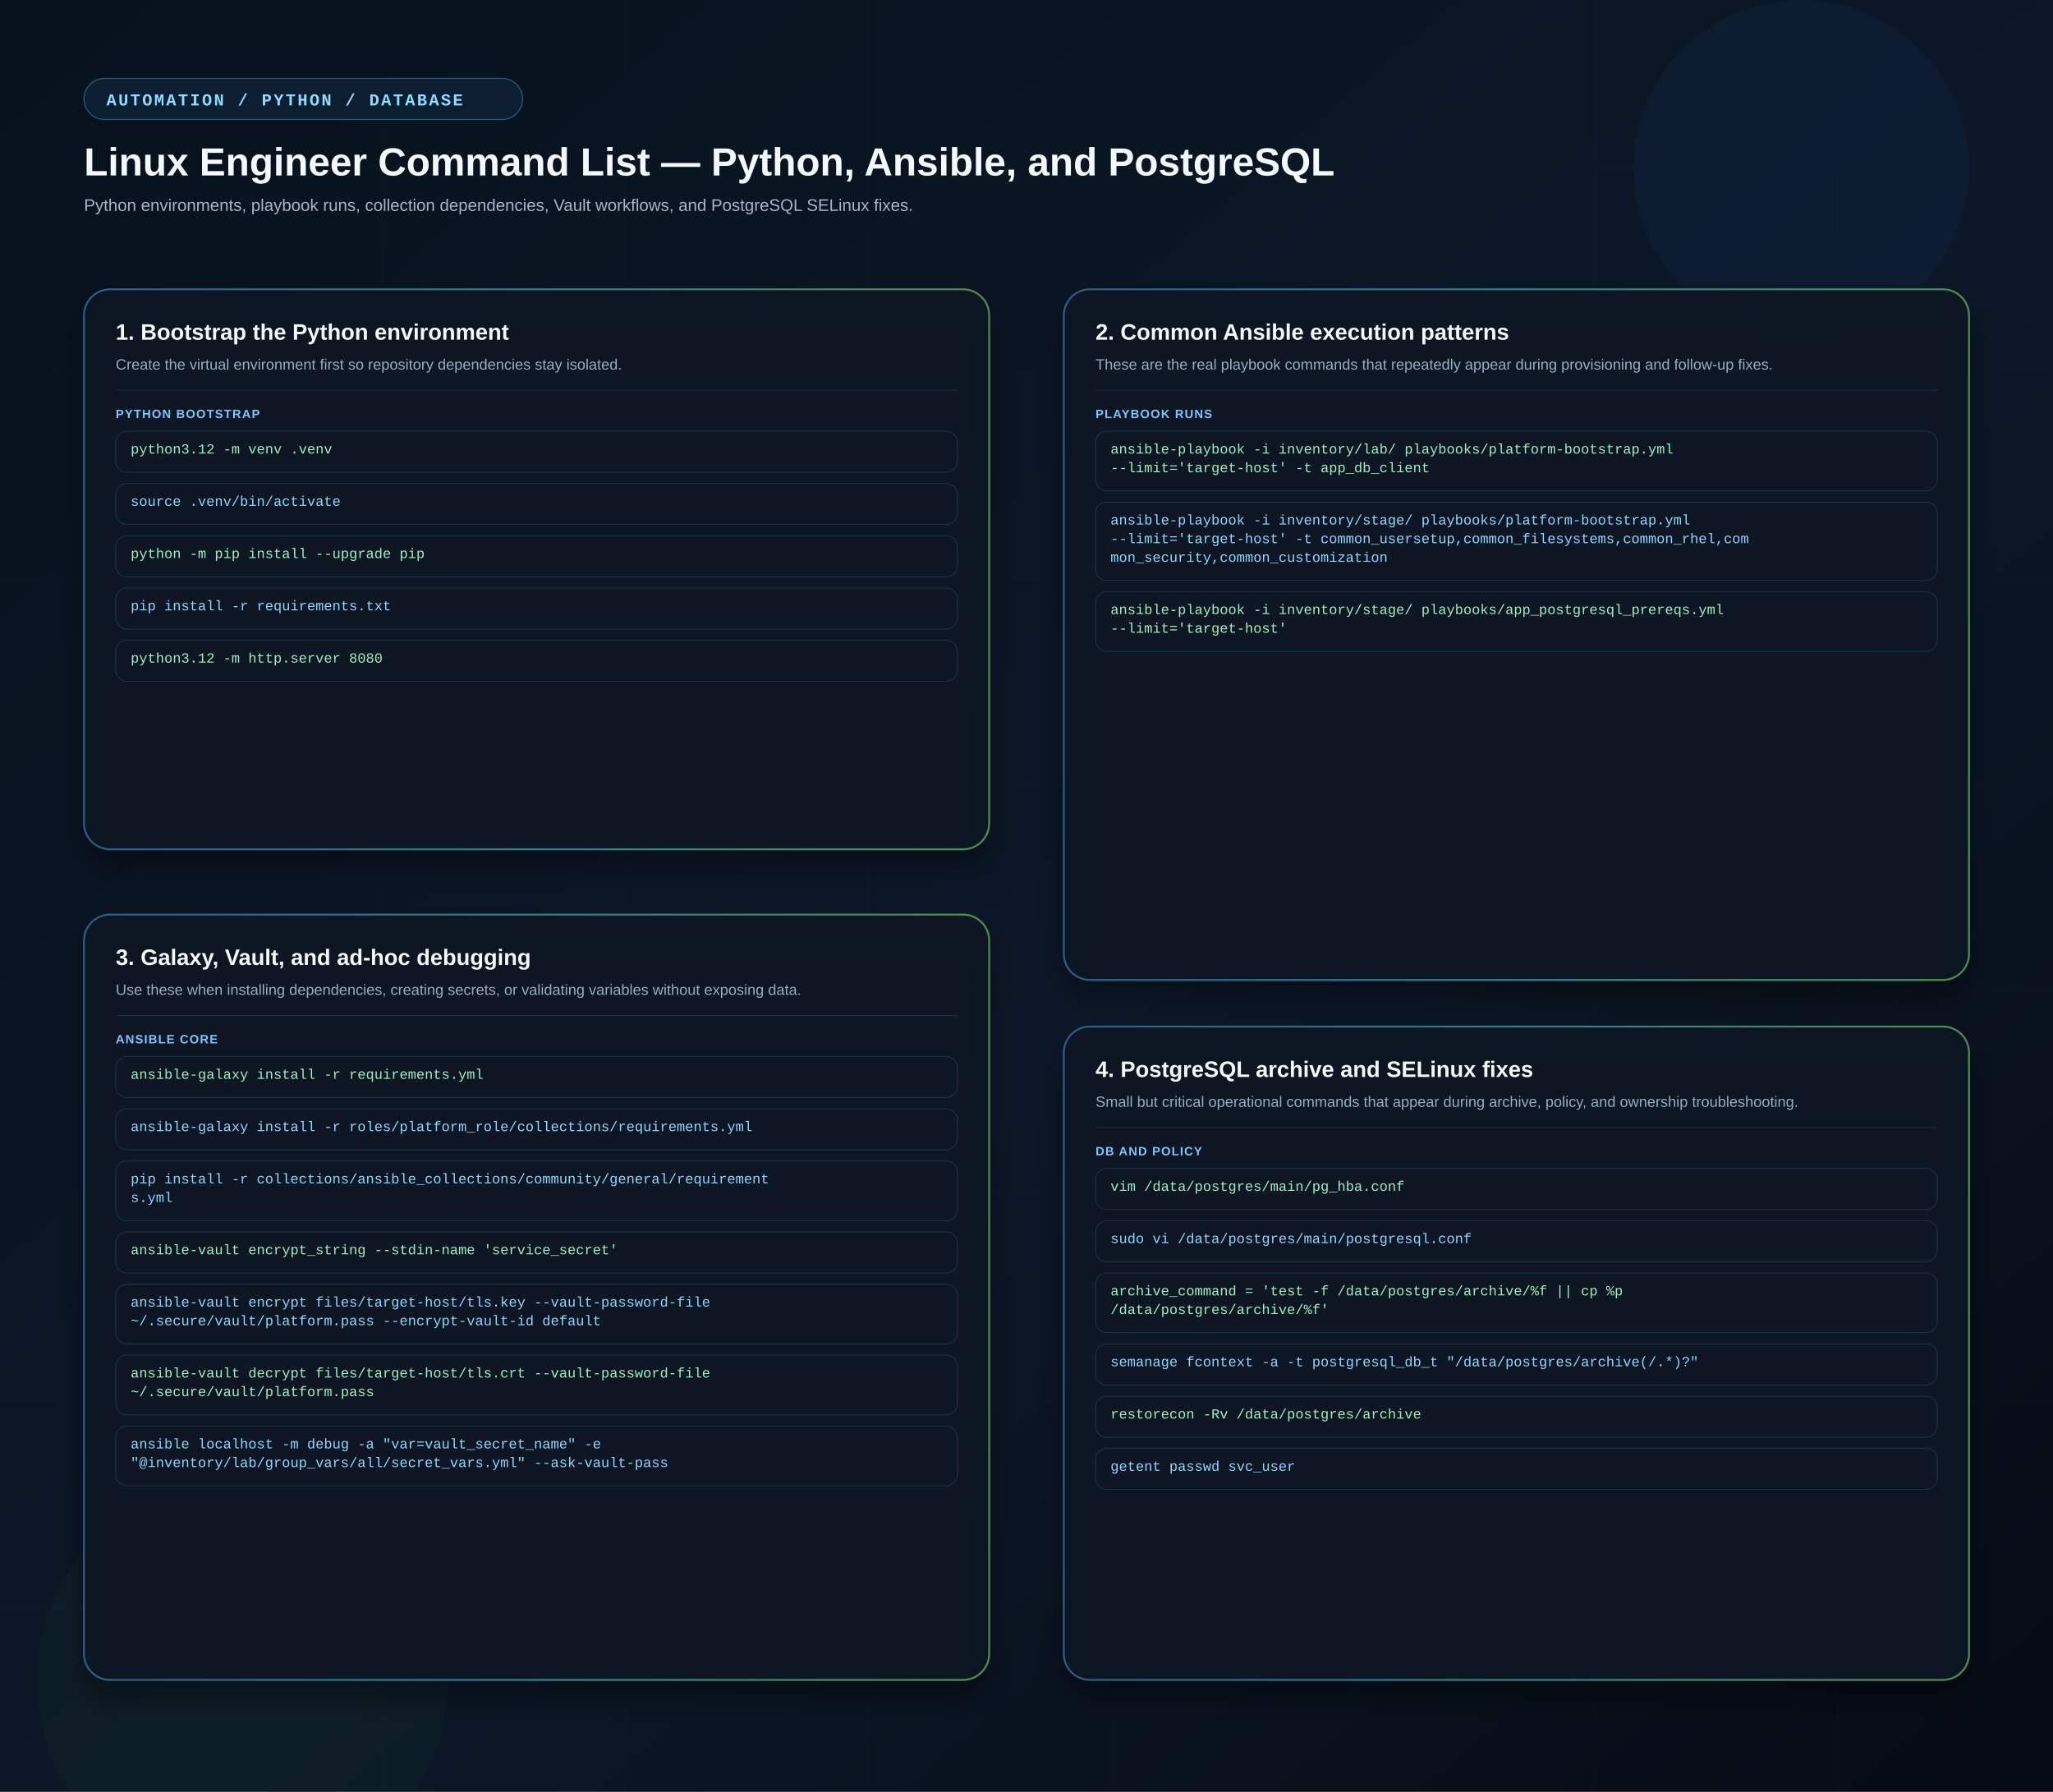
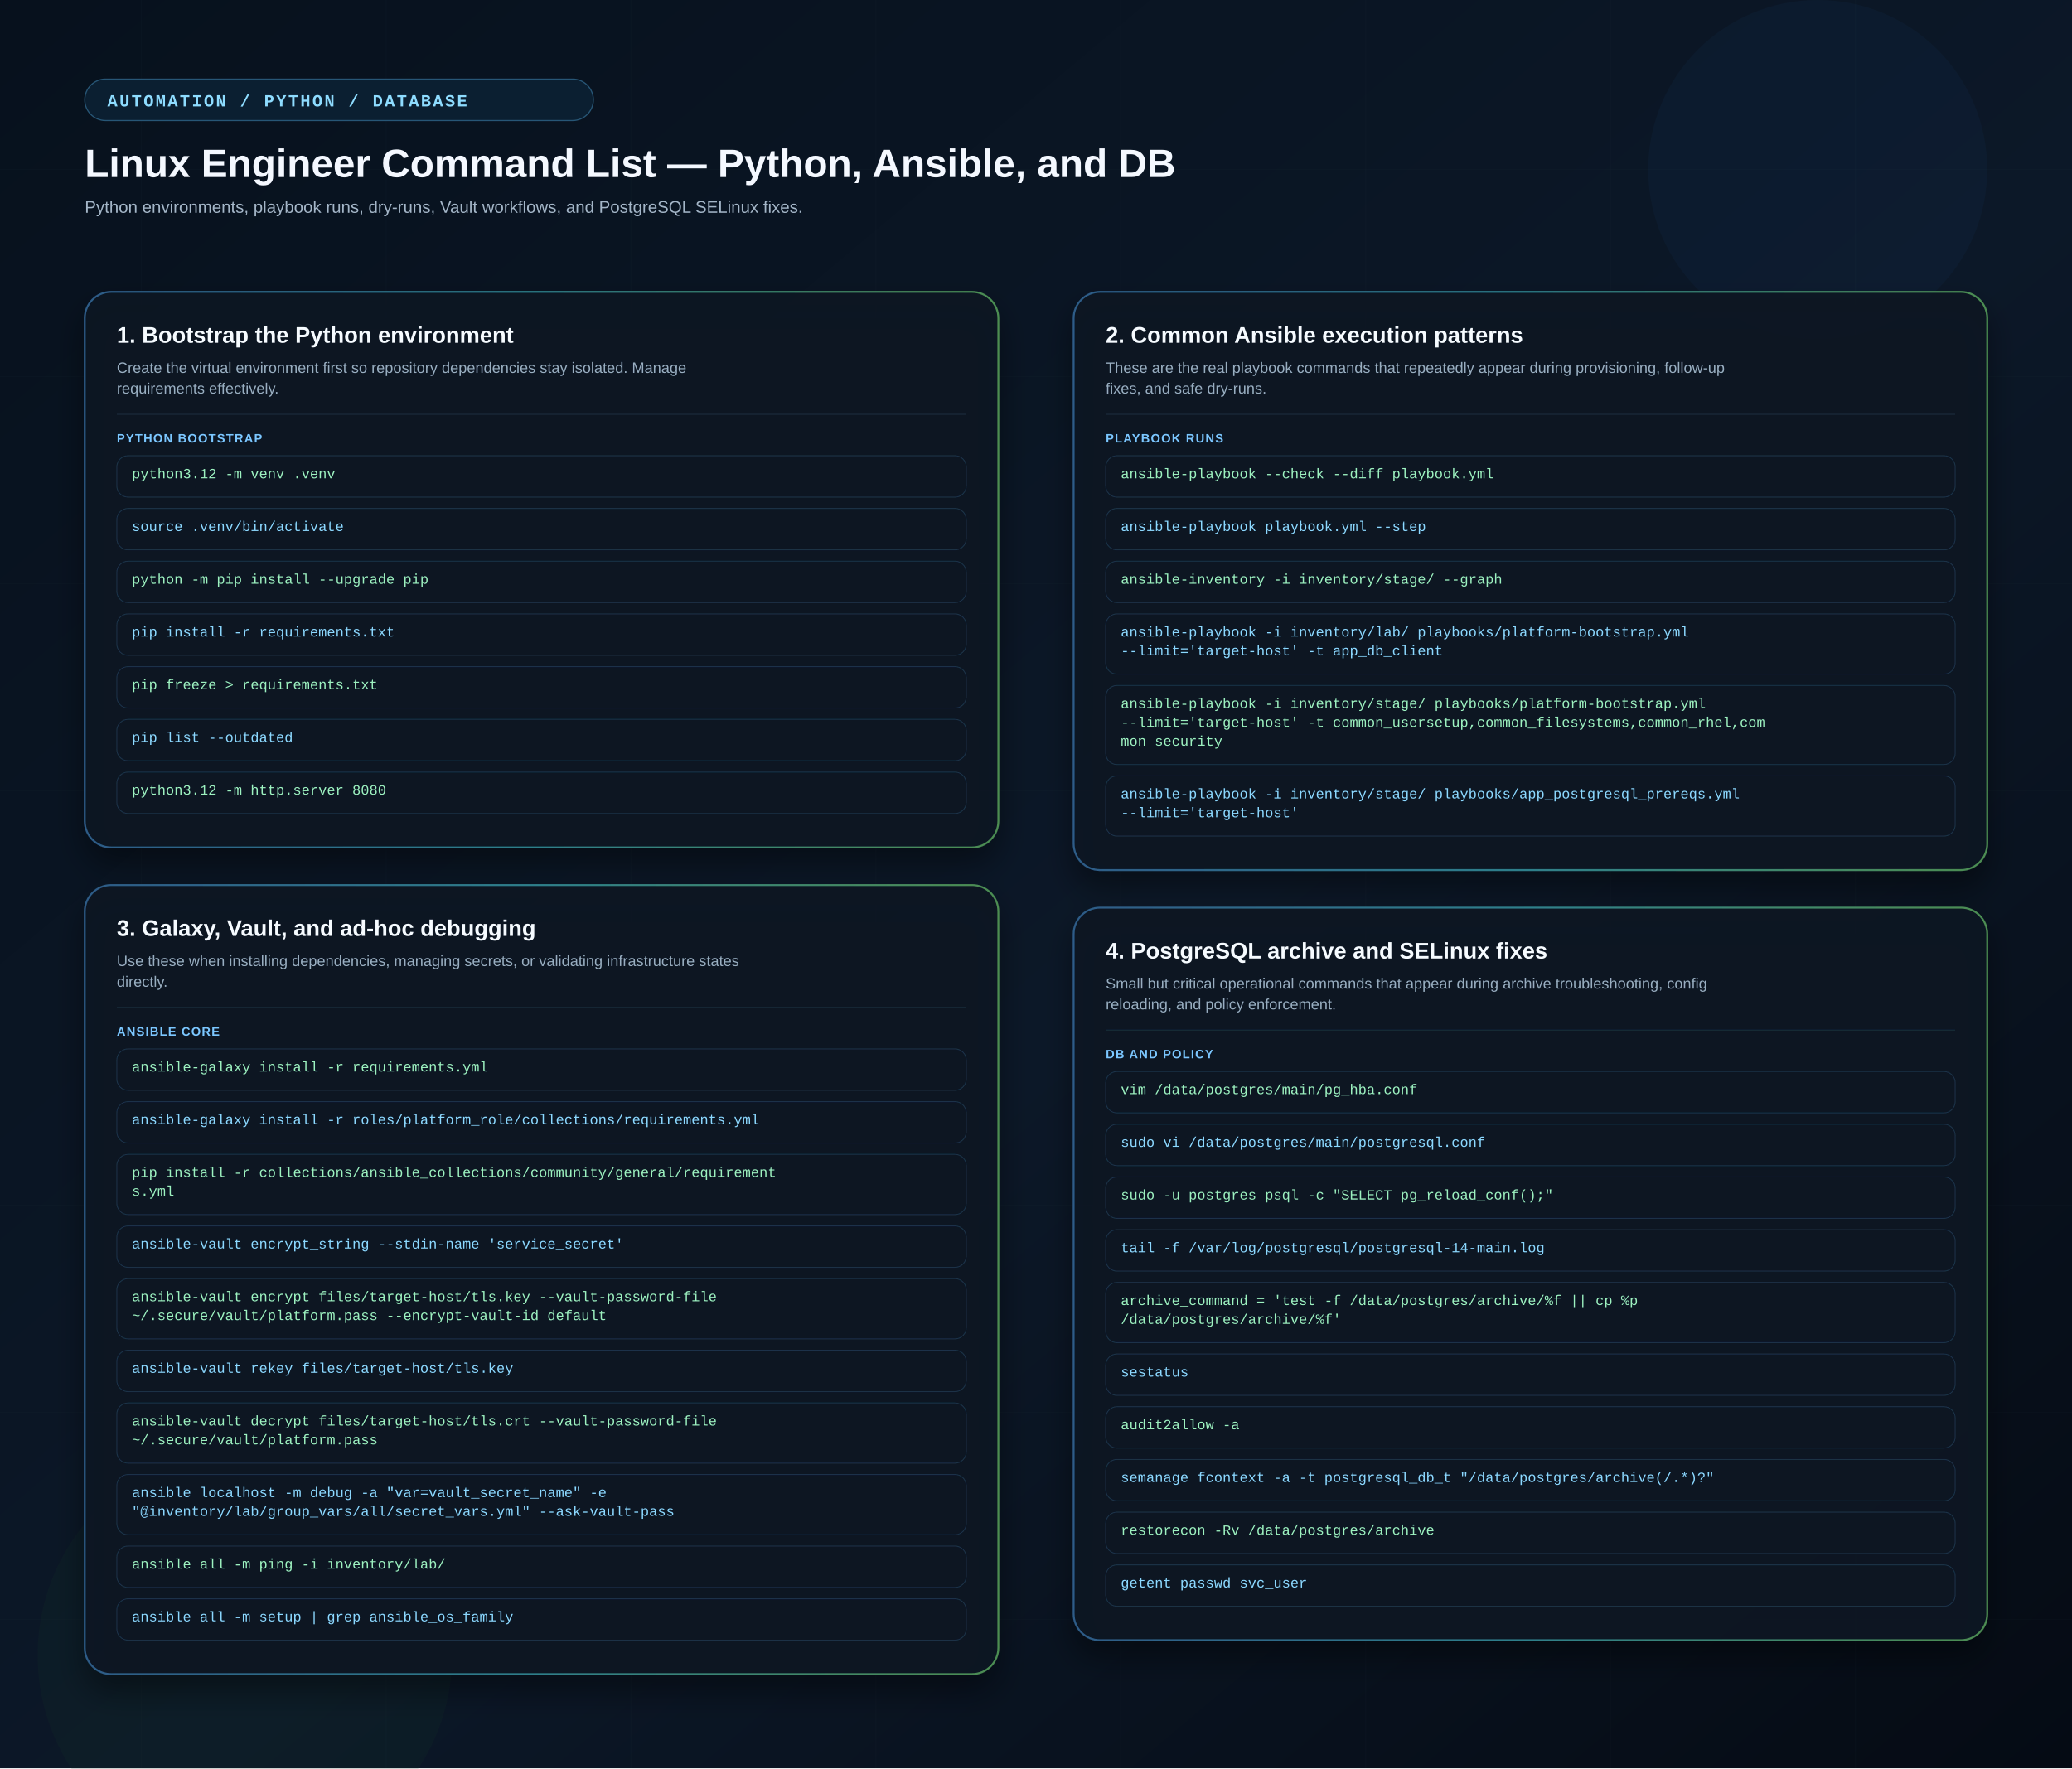
- <svg xmlns="http://www.w3.org/2000/svg" width="2200" height="1920" viewBox="0 0 2200 1920" role="img" aria-label="Linux Engineer Command List — Python, Ansible, and PostgreSQL poster">
+ <svg xmlns="http://www.w3.org/2000/svg" width="2200" height="1878" viewBox="0 0 2200 1878" role="img" aria-label="Linux Engineer Command List — Python, Ansible, and DB poster">\n
  <defs>
    <linearGradient id="bg" x1="0%" y1="0%" x2="100%" y2="100%">
      <stop offset="0%" stop-color="#07111d" />
      <stop offset="55%" stop-color="#0c1828" />
      <stop offset="100%" stop-color="#050b14" />
    </linearGradient>
    <linearGradient id="stroke" x1="0%" y1="0%" x2="100%" y2="0%">
      <stop offset="0%" stop-color="#2d5b87" />
      <stop offset="50%" stop-color="#2f7f8a" />
      <stop offset="100%" stop-color="#4d8d51" />
    </linearGradient>
    <filter id="shadow" x="-20%" y="-20%" width="140%" height="140%">
      <feDropShadow dx="0" dy="18" stdDeviation="16" flood-color="#02060d" flood-opacity="0.42" />
    </filter>
    <style>
      .title { font: 700 42px "Segoe UI", Arial, sans-serif; fill: #f4f8ff; }
      .subtitle { font: 400 18px "Segoe UI", Arial, sans-serif; fill: #a4b6c8; }
      .badge { font: 700 18px "Consolas", "Courier New", monospace; fill: #8edcff; letter-spacing: 2px; }
      .panel { fill: rgba(10, 20, 33, 0.94); stroke: url(#stroke); stroke-width: 2; }
      .panel-title { font: 700 24px "Segoe UI", Arial, sans-serif; fill: #f6fbff; }
      .panel-copy { font: 400 16px "Segoe UI", Arial, sans-serif; fill: #99aec0; }
      .label { font: 700 13px "Segoe UI", Arial, sans-serif; fill: #7bc7ff; letter-spacing: 1px; }
      .cmd { font: 400 15px "Consolas", "Courier New", monospace; fill: #9ef2bf; }
      .cmd-alt { font: 400 15px "Consolas", "Courier New", monospace; fill: #8dd9ff; }
      .small { font: 400 14px "Consolas", "Courier New", monospace; fill: #90a5b6; }
      .chip { fill: #0b1f31; stroke: #275676; stroke-width: 1.2; }
      .grid { stroke: rgba(120, 162, 190, 0.08); stroke-width: 1; }
      .rule { stroke: rgba(120, 170, 201, 0.18); stroke-width: 1; }
      .cmd-box { fill: #091524; stroke: rgba(85, 141, 182, 0.25); stroke-width: 1; }
    </style>
  </defs>
-   <rect width="2200" height="1920" fill="url(#bg)" />
-   <g opacity="0.22">
-     <path d="M0 180h2200M0 400h2200M0 620h2200M0 840h2200M0 1060h2200M0 1280h2200M0 1500h2200M0 1720h2200" class="grid" />
-     <path d="M150 0v1920M410 0v1920M670 0v1920M930 0v1920M1190 0v1920M1450 0v1920M1710 0v1920M1970 0v1920" class="grid" />
-   </g>
-   <circle cx="1930" cy="180" r="180" fill="#123257" opacity="0.16" />
-   <circle cx="260" cy="1800" r="220" fill="#193b24" opacity="0.14" />
-   <g transform="translate(90 84)">
-     <rect x="0" y="0" width="470" height="44" rx="22" class="chip" />
-     <text x="24" y="29" class="badge">AUTOMATION / PYTHON / DATABASE</text>
-     <text x="0" y="104" class="title">Linux Engineer Command List — Python, Ansible, and PostgreSQL</text>
-     <text x="0" y="142" class="subtitle">Python environments, playbook runs, collection dependencies, Vault workflows, and PostgreSQL SELinux fixes.</text>
-   </g>
-   <g filter="url(#shadow)">
-     <g transform="translate(90 310)">
-       <rect width="970" height="600" rx="28" class="panel" />
-       <text x="34" y="54" class="panel-title">1. Bootstrap the Python environment</text>
-       <text x="34" y="86" class="panel-copy">Create the virtual environment first so repository dependencies stay isolated.</text>
-       <line x1="34" y1="108" x2="936" y2="108" class="rule" />
-       <text x="34" y="138" class="label">PYTHON BOOTSTRAP</text>
-       <rect x="34" y="152" width="902" height="44" rx="12" class="cmd-box" />
-       <text x="50" y="176" class="cmd">python3.12 -m venv .venv</text>
-       <rect x="34" y="208" width="902" height="44" rx="12" class="cmd-box" />
-       <text x="50" y="232" class="cmd-alt">source .venv/bin/activate</text>
-       <rect x="34" y="264" width="902" height="44" rx="12" class="cmd-box" />
-       <text x="50" y="288" class="cmd">python -m pip install --upgrade pip</text>
-       <rect x="34" y="320" width="902" height="44" rx="12" class="cmd-box" />
-       <text x="50" y="344" class="cmd-alt">pip install -r requirements.txt</text>
-       <rect x="34" y="376" width="902" height="44" rx="12" class="cmd-box" />
-       <text x="50" y="400" class="cmd">python3.12 -m http.server 8080</text>
-     </g>
-     <g transform="translate(1140 310)">
-       <rect width="970" height="740" rx="28" class="panel" />
-       <text x="34" y="54" class="panel-title">2. Common Ansible execution patterns</text>
-       <text x="34" y="86" class="panel-copy">These are the real playbook commands that repeatedly appear during provisioning and follow-up fixes.</text>
-       <line x1="34" y1="108" x2="936" y2="108" class="rule" />
-       <text x="34" y="138" class="label">PLAYBOOK RUNS</text>
-       <rect x="34" y="152" width="902" height="64" rx="12" class="cmd-box" />
-       <text x="50" y="176" class="cmd">ansible-playbook -i inventory/lab/ playbooks/platform-bootstrap.yml</text>
-       <text x="50" y="196" class="cmd">--limit='target-host' -t app_db_client</text>
-       <rect x="34" y="228" width="902" height="84" rx="12" class="cmd-box" />
-       <text x="50" y="252" class="cmd-alt">ansible-playbook -i inventory/stage/ playbooks/platform-bootstrap.yml</text>
-       <text x="50" y="272" class="cmd-alt">--limit='target-host' -t common_usersetup,common_filesystems,common_rhel,com</text>
-       <text x="50" y="292" class="cmd-alt">mon_security,common_customization</text>
-       <rect x="34" y="324" width="902" height="64" rx="12" class="cmd-box" />
-       <text x="50" y="348" class="cmd">ansible-playbook -i inventory/stage/ playbooks/app_postgresql_prereqs.yml</text>
-       <text x="50" y="368" class="cmd">--limit='target-host'</text>
-     </g>
-     <g transform="translate(90 980)">
-       <rect width="970" height="820" rx="28" class="panel" />
-       <text x="34" y="54" class="panel-title">3. Galaxy, Vault, and ad-hoc debugging</text>
-       <text x="34" y="86" class="panel-copy">Use these when installing dependencies, creating secrets, or validating variables without exposing data.</text>
-       <line x1="34" y1="108" x2="936" y2="108" class="rule" />
-       <text x="34" y="138" class="label">ANSIBLE CORE</text>
-       <rect x="34" y="152" width="902" height="44" rx="12" class="cmd-box" />
-       <text x="50" y="176" class="cmd">ansible-galaxy install -r requirements.yml</text>
-       <rect x="34" y="208" width="902" height="44" rx="12" class="cmd-box" />
-       <text x="50" y="232" class="cmd-alt">ansible-galaxy install -r roles/platform_role/collections/requirements.yml</text>
-       <rect x="34" y="264" width="902" height="64" rx="12" class="cmd-box" />
-       <text x="50" y="288" class="cmd-alt">pip install -r collections/ansible_collections/community/general/requirement</text>
-       <text x="50" y="308" class="cmd-alt">s.yml</text>
-       <rect x="34" y="340" width="902" height="44" rx="12" class="cmd-box" />
-       <text x="50" y="364" class="cmd">ansible-vault encrypt_string --stdin-name 'service_secret'</text>
-       <rect x="34" y="396" width="902" height="64" rx="12" class="cmd-box" />
-       <text x="50" y="420" class="cmd-alt">ansible-vault encrypt files/target-host/tls.key --vault-password-file</text>
-       <text x="50" y="440" class="cmd-alt">~/.secure/vault/platform.pass --encrypt-vault-id default</text>
-       <rect x="34" y="472" width="902" height="64" rx="12" class="cmd-box" />
-       <text x="50" y="496" class="cmd">ansible-vault decrypt files/target-host/tls.crt --vault-password-file</text>
-       <text x="50" y="516" class="cmd">~/.secure/vault/platform.pass</text>
-       <rect x="34" y="548" width="902" height="64" rx="12" class="cmd-box" />
-       <text x="50" y="572" class="cmd-alt">ansible localhost -m debug -a "var=vault_secret_name" -e</text>
-       <text x="50" y="592" class="cmd-alt">"@inventory/lab/group_vars/all/secret_vars.yml" --ask-vault-pass</text>
-     </g>
-     <g transform="translate(1140 1100)">
-       <rect width="970" height="700" rx="28" class="panel" />
-       <text x="34" y="54" class="panel-title">4. PostgreSQL archive and SELinux fixes</text>
-       <text x="34" y="86" class="panel-copy">Small but critical operational commands that appear during archive, policy, and ownership troubleshooting.</text>
-       <line x1="34" y1="108" x2="936" y2="108" class="rule" />
-       <text x="34" y="138" class="label">DB AND POLICY</text>
-       <rect x="34" y="152" width="902" height="44" rx="12" class="cmd-box" />
-       <text x="50" y="176" class="cmd">vim /data/postgres/main/pg_hba.conf</text>
-       <rect x="34" y="208" width="902" height="44" rx="12" class="cmd-box" />
-       <text x="50" y="232" class="cmd-alt">sudo vi /data/postgres/main/postgresql.conf</text>
-       <rect x="34" y="264" width="902" height="64" rx="12" class="cmd-box" />
-       <text x="50" y="288" class="cmd">archive_command = 'test -f /data/postgres/archive/%f || cp %p</text>
-       <text x="50" y="308" class="cmd">/data/postgres/archive/%f'</text>
-       <rect x="34" y="340" width="902" height="44" rx="12" class="cmd-box" />
-       <text x="50" y="364" class="cmd-alt">semanage fcontext -a -t postgresql_db_t "/data/postgres/archive(/.*)?"</text>
-       <rect x="34" y="396" width="902" height="44" rx="12" class="cmd-box" />
-       <text x="50" y="420" class="cmd">restorecon -Rv /data/postgres/archive</text>
-       <rect x="34" y="452" width="902" height="44" rx="12" class="cmd-box" />
-       <text x="50" y="476" class="cmd-alt">getent passwd svc_user</text>
-     </g>
-   </g>
- </svg>
+ \n<rect width="2200" height="1878" fill="url(#bg)" />\n<g opacity="0.22">\n<path d="M0 180h2200M0 400h2200M0 620h2200M0 840h2200M0 1060h2200M0 1280h2200M0 1500h2200M0 1720h2200" class="grid" />\n<path d="M150 0v1878M410 0v1878M670 0v1878M930 0v1878M1190 0v1878M1450 0v1878M1710 0v1878M1970 0v1878" class="grid" />\n</g>\n<circle cx="1930" cy="180" r="180" fill="#123257" opacity="0.16" />\n<circle cx="260" cy="1758" r="220" fill="#193b24" opacity="0.14" />\n<g transform="translate(90 84)">\n<rect x="0" y="0" width="540" height="44" rx="22" class="chip" />\n<text x="24" y="29" class="badge">AUTOMATION / PYTHON / DATABASE</text>\n<text x="0" y="104" class="title">Linux Engineer Command List — Python, Ansible, and DB</text>\n<text x="0" y="142" class="subtitle">Python environments, playbook runs, dry-runs, Vault workflows, and PostgreSQL SELinux fixes.</text>\n</g>\n<g filter="url(#shadow)">\n<g transform="translate(90 310)">\n<rect width="970" height="590" rx="28" class="panel" />\n<text x="34" y="54" class="panel-title">1. Bootstrap the Python environment</text>\n<text x="34" y="86" class="panel-copy">Create the virtual environment first so repository dependencies stay isolated. Manage</text>\n<text x="34" y="108" class="panel-copy">requirements effectively.</text>\n<line x1="34" y1="130" x2="936" y2="130" class="rule" />\n<text x="34" y="160" class="label">PYTHON BOOTSTRAP</text>\n<rect x="34" y="174" width="902" height="44" rx="12" class="cmd-box" />\n<text x="50" y="198" class="cmd">python3.12 -m venv .venv</text>\n<rect x="34" y="230" width="902" height="44" rx="12" class="cmd-box" />\n<text x="50" y="254" class="cmd-alt">source .venv/bin/activate</text>\n<rect x="34" y="286" width="902" height="44" rx="12" class="cmd-box" />\n<text x="50" y="310" class="cmd">python -m pip install --upgrade pip</text>\n<rect x="34" y="342" width="902" height="44" rx="12" class="cmd-box" />\n<text x="50" y="366" class="cmd-alt">pip install -r requirements.txt</text>\n<rect x="34" y="398" width="902" height="44" rx="12" class="cmd-box" />\n<text x="50" y="422" class="cmd">pip freeze &gt; requirements.txt</text>\n<rect x="34" y="454" width="902" height="44" rx="12" class="cmd-box" />\n<text x="50" y="478" class="cmd-alt">pip list --outdated</text>\n<rect x="34" y="510" width="902" height="44" rx="12" class="cmd-box" />\n<text x="50" y="534" class="cmd">python3.12 -m http.server 8080</text>\n</g>\n<g transform="translate(1140 310)">\n<rect width="970" height="614" rx="28" class="panel" />\n<text x="34" y="54" class="panel-title">2. Common Ansible execution patterns</text>\n<text x="34" y="86" class="panel-copy">These are the real playbook commands that repeatedly appear during provisioning, follow-up</text>\n<text x="34" y="108" class="panel-copy">fixes, and safe dry-runs.</text>\n<line x1="34" y1="130" x2="936" y2="130" class="rule" />\n<text x="34" y="160" class="label">PLAYBOOK RUNS</text>\n<rect x="34" y="174" width="902" height="44" rx="12" class="cmd-box" />\n<text x="50" y="198" class="cmd">ansible-playbook --check --diff playbook.yml</text>\n<rect x="34" y="230" width="902" height="44" rx="12" class="cmd-box" />\n<text x="50" y="254" class="cmd-alt">ansible-playbook playbook.yml --step</text>\n<rect x="34" y="286" width="902" height="44" rx="12" class="cmd-box" />\n<text x="50" y="310" class="cmd">ansible-inventory -i inventory/stage/ --graph</text>\n<rect x="34" y="342" width="902" height="64" rx="12" class="cmd-box" />\n<text x="50" y="366" class="cmd-alt">ansible-playbook -i inventory/lab/ playbooks/platform-bootstrap.yml</text>\n<text x="50" y="386" class="cmd-alt">--limit='target-host' -t app_db_client</text>\n<rect x="34" y="418" width="902" height="84" rx="12" class="cmd-box" />\n<text x="50" y="442" class="cmd">ansible-playbook -i inventory/stage/ playbooks/platform-bootstrap.yml</text>\n<text x="50" y="462" class="cmd">--limit='target-host' -t common_usersetup,common_filesystems,common_rhel,com</text>\n<text x="50" y="482" class="cmd">mon_security</text>\n<rect x="34" y="514" width="902" height="64" rx="12" class="cmd-box" />\n<text x="50" y="538" class="cmd-alt">ansible-playbook -i inventory/stage/ playbooks/app_postgresql_prereqs.yml</text>\n<text x="50" y="558" class="cmd-alt">--limit='target-host'</text>\n</g>\n<g transform="translate(90 940)">\n<rect width="970" height="838" rx="28" class="panel" />\n<text x="34" y="54" class="panel-title">3. Galaxy, Vault, and ad-hoc debugging</text>\n<text x="34" y="86" class="panel-copy">Use these when installing dependencies, managing secrets, or validating infrastructure states</text>\n<text x="34" y="108" class="panel-copy">directly.</text>\n<line x1="34" y1="130" x2="936" y2="130" class="rule" />\n<text x="34" y="160" class="label">ANSIBLE CORE</text>\n<rect x="34" y="174" width="902" height="44" rx="12" class="cmd-box" />\n<text x="50" y="198" class="cmd">ansible-galaxy install -r requirements.yml</text>\n<rect x="34" y="230" width="902" height="44" rx="12" class="cmd-box" />\n<text x="50" y="254" class="cmd-alt">ansible-galaxy install -r roles/platform_role/collections/requirements.yml</text>\n<rect x="34" y="286" width="902" height="64" rx="12" class="cmd-box" />\n<text x="50" y="310" class="cmd">pip install -r collections/ansible_collections/community/general/requirement</text>\n<text x="50" y="330" class="cmd">s.yml</text>\n<rect x="34" y="362" width="902" height="44" rx="12" class="cmd-box" />\n<text x="50" y="386" class="cmd-alt">ansible-vault encrypt_string --stdin-name 'service_secret'</text>\n<rect x="34" y="418" width="902" height="64" rx="12" class="cmd-box" />\n<text x="50" y="442" class="cmd">ansible-vault encrypt files/target-host/tls.key --vault-password-file</text>\n<text x="50" y="462" class="cmd">~/.secure/vault/platform.pass --encrypt-vault-id default</text>\n<rect x="34" y="494" width="902" height="44" rx="12" class="cmd-box" />\n<text x="50" y="518" class="cmd-alt">ansible-vault rekey files/target-host/tls.key</text>\n<rect x="34" y="550" width="902" height="64" rx="12" class="cmd-box" />\n<text x="50" y="574" class="cmd">ansible-vault decrypt files/target-host/tls.crt --vault-password-file</text>\n<text x="50" y="594" class="cmd">~/.secure/vault/platform.pass</text>\n<rect x="34" y="626" width="902" height="64" rx="12" class="cmd-box" />\n<text x="50" y="650" class="cmd-alt">ansible localhost -m debug -a "var=vault_secret_name" -e</text>\n<text x="50" y="670" class="cmd-alt">"@inventory/lab/group_vars/all/secret_vars.yml" --ask-vault-pass</text>\n<rect x="34" y="702" width="902" height="44" rx="12" class="cmd-box" />\n<text x="50" y="726" class="cmd">ansible all -m ping -i inventory/lab/</text>\n<rect x="34" y="758" width="902" height="44" rx="12" class="cmd-box" />\n<text x="50" y="782" class="cmd-alt">ansible all -m setup | grep ansible_os_family</text>\n</g>\n<g transform="translate(1140 964)">\n<rect width="970" height="778" rx="28" class="panel" />\n<text x="34" y="54" class="panel-title">4. PostgreSQL archive and SELinux fixes</text>\n<text x="34" y="86" class="panel-copy">Small but critical operational commands that appear during archive troubleshooting, config</text>\n<text x="34" y="108" class="panel-copy">reloading, and policy enforcement.</text>\n<line x1="34" y1="130" x2="936" y2="130" class="rule" />\n<text x="34" y="160" class="label">DB AND POLICY</text>\n<rect x="34" y="174" width="902" height="44" rx="12" class="cmd-box" />\n<text x="50" y="198" class="cmd">vim /data/postgres/main/pg_hba.conf</text>\n<rect x="34" y="230" width="902" height="44" rx="12" class="cmd-box" />\n<text x="50" y="254" class="cmd-alt">sudo vi /data/postgres/main/postgresql.conf</text>\n<rect x="34" y="286" width="902" height="44" rx="12" class="cmd-box" />\n<text x="50" y="310" class="cmd">sudo -u postgres psql -c "SELECT pg_reload_conf();"</text>\n<rect x="34" y="342" width="902" height="44" rx="12" class="cmd-box" />\n<text x="50" y="366" class="cmd-alt">tail -f /var/log/postgresql/postgresql-14-main.log</text>\n<rect x="34" y="398" width="902" height="64" rx="12" class="cmd-box" />\n<text x="50" y="422" class="cmd">archive_command = 'test -f /data/postgres/archive/%f || cp %p</text>\n<text x="50" y="442" class="cmd">/data/postgres/archive/%f'</text>\n<rect x="34" y="474" width="902" height="44" rx="12" class="cmd-box" />\n<text x="50" y="498" class="cmd-alt">sestatus</text>\n<rect x="34" y="530" width="902" height="44" rx="12" class="cmd-box" />\n<text x="50" y="554" class="cmd">audit2allow -a</text>\n<rect x="34" y="586" width="902" height="44" rx="12" class="cmd-box" />\n<text x="50" y="610" class="cmd-alt">semanage fcontext -a -t postgresql_db_t "/data/postgres/archive(/.*)?"</text>\n<rect x="34" y="642" width="902" height="44" rx="12" class="cmd-box" />\n<text x="50" y="666" class="cmd">restorecon -Rv /data/postgres/archive</text>\n<rect x="34" y="698" width="902" height="44" rx="12" class="cmd-box" />\n<text x="50" y="722" class="cmd-alt">getent passwd svc_user</text>\n</g>\n</g>\n</svg>
